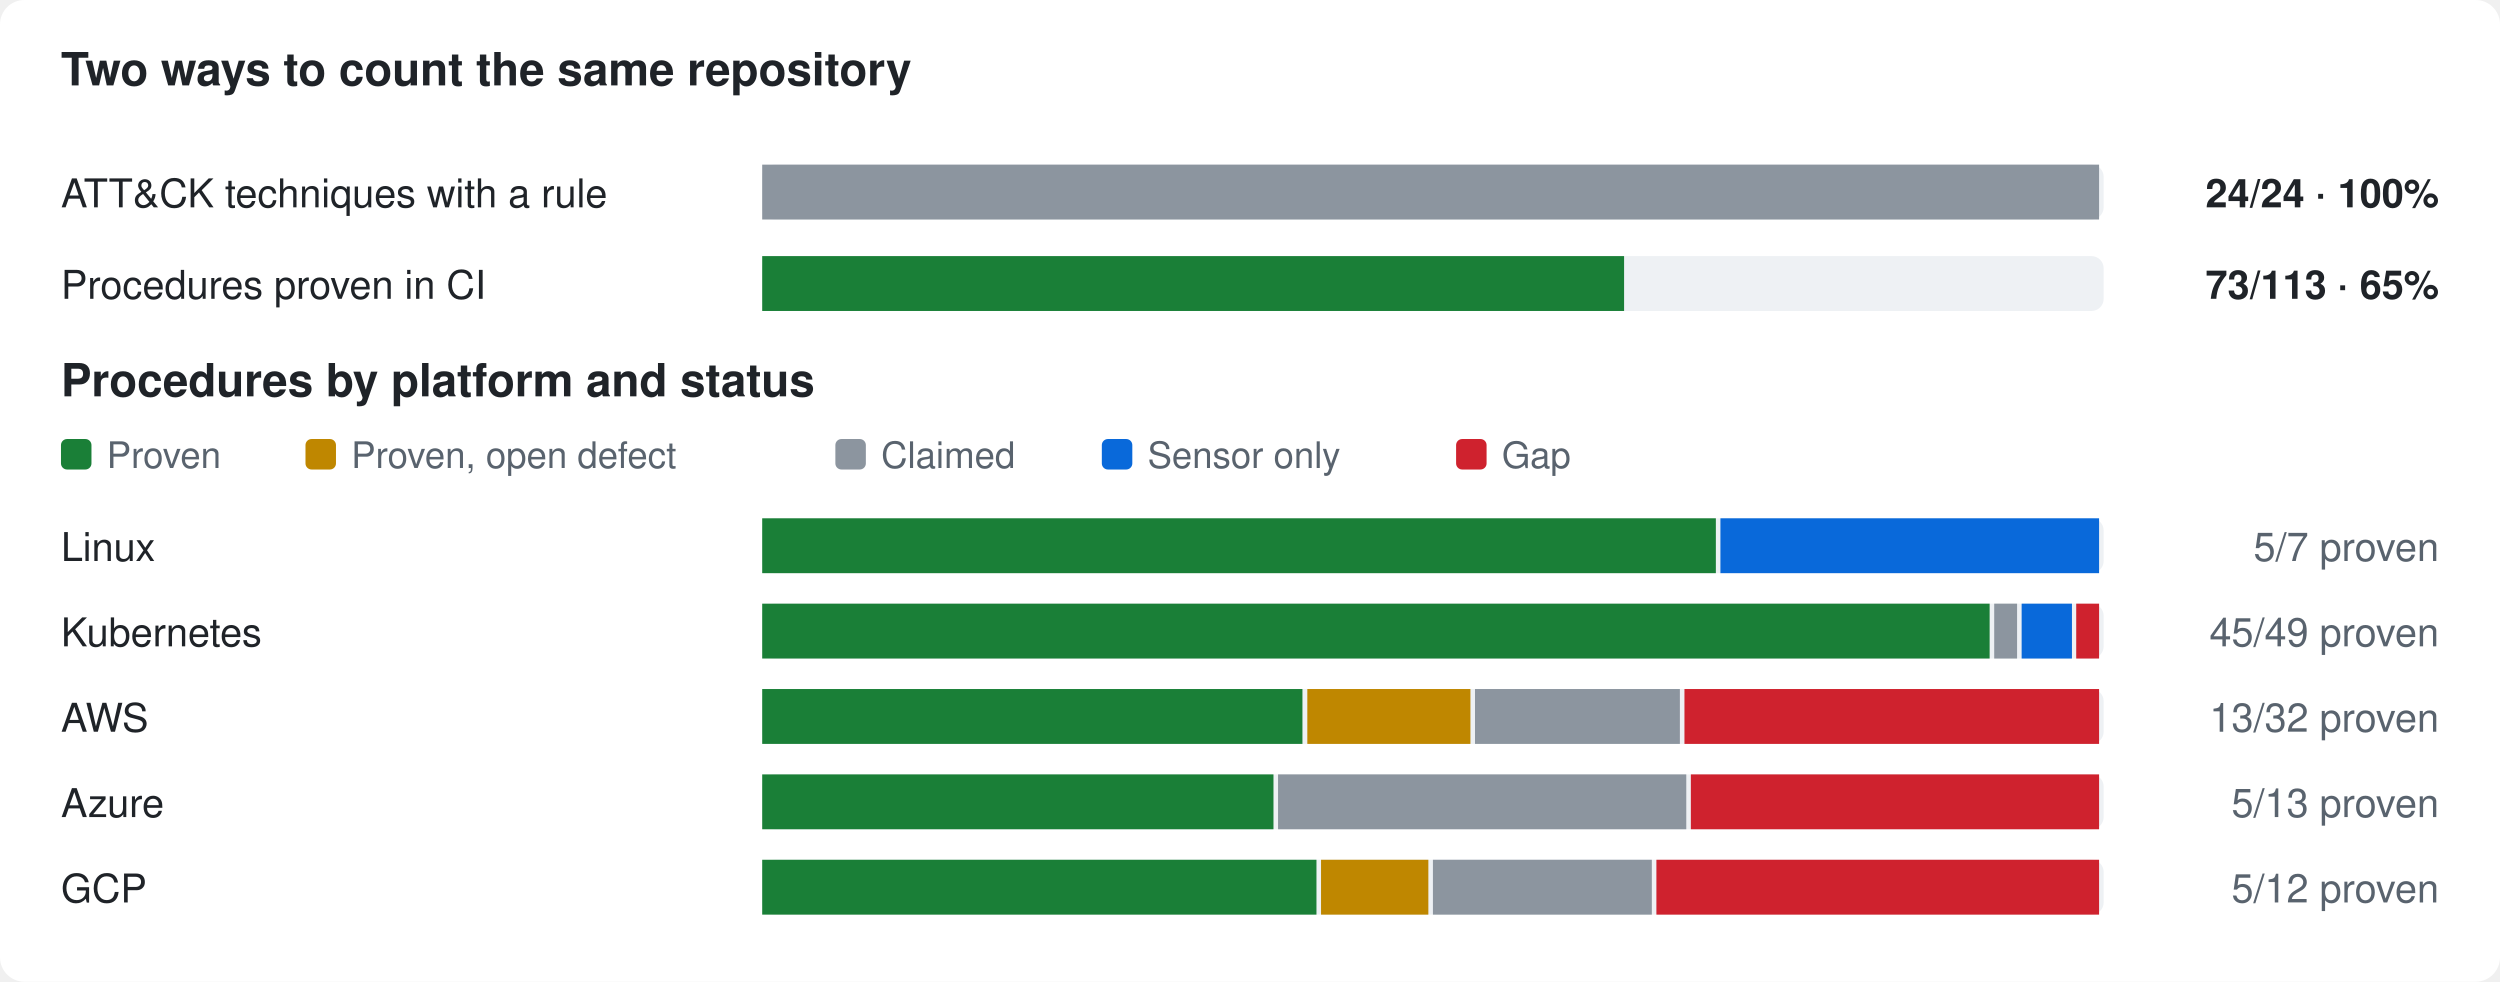
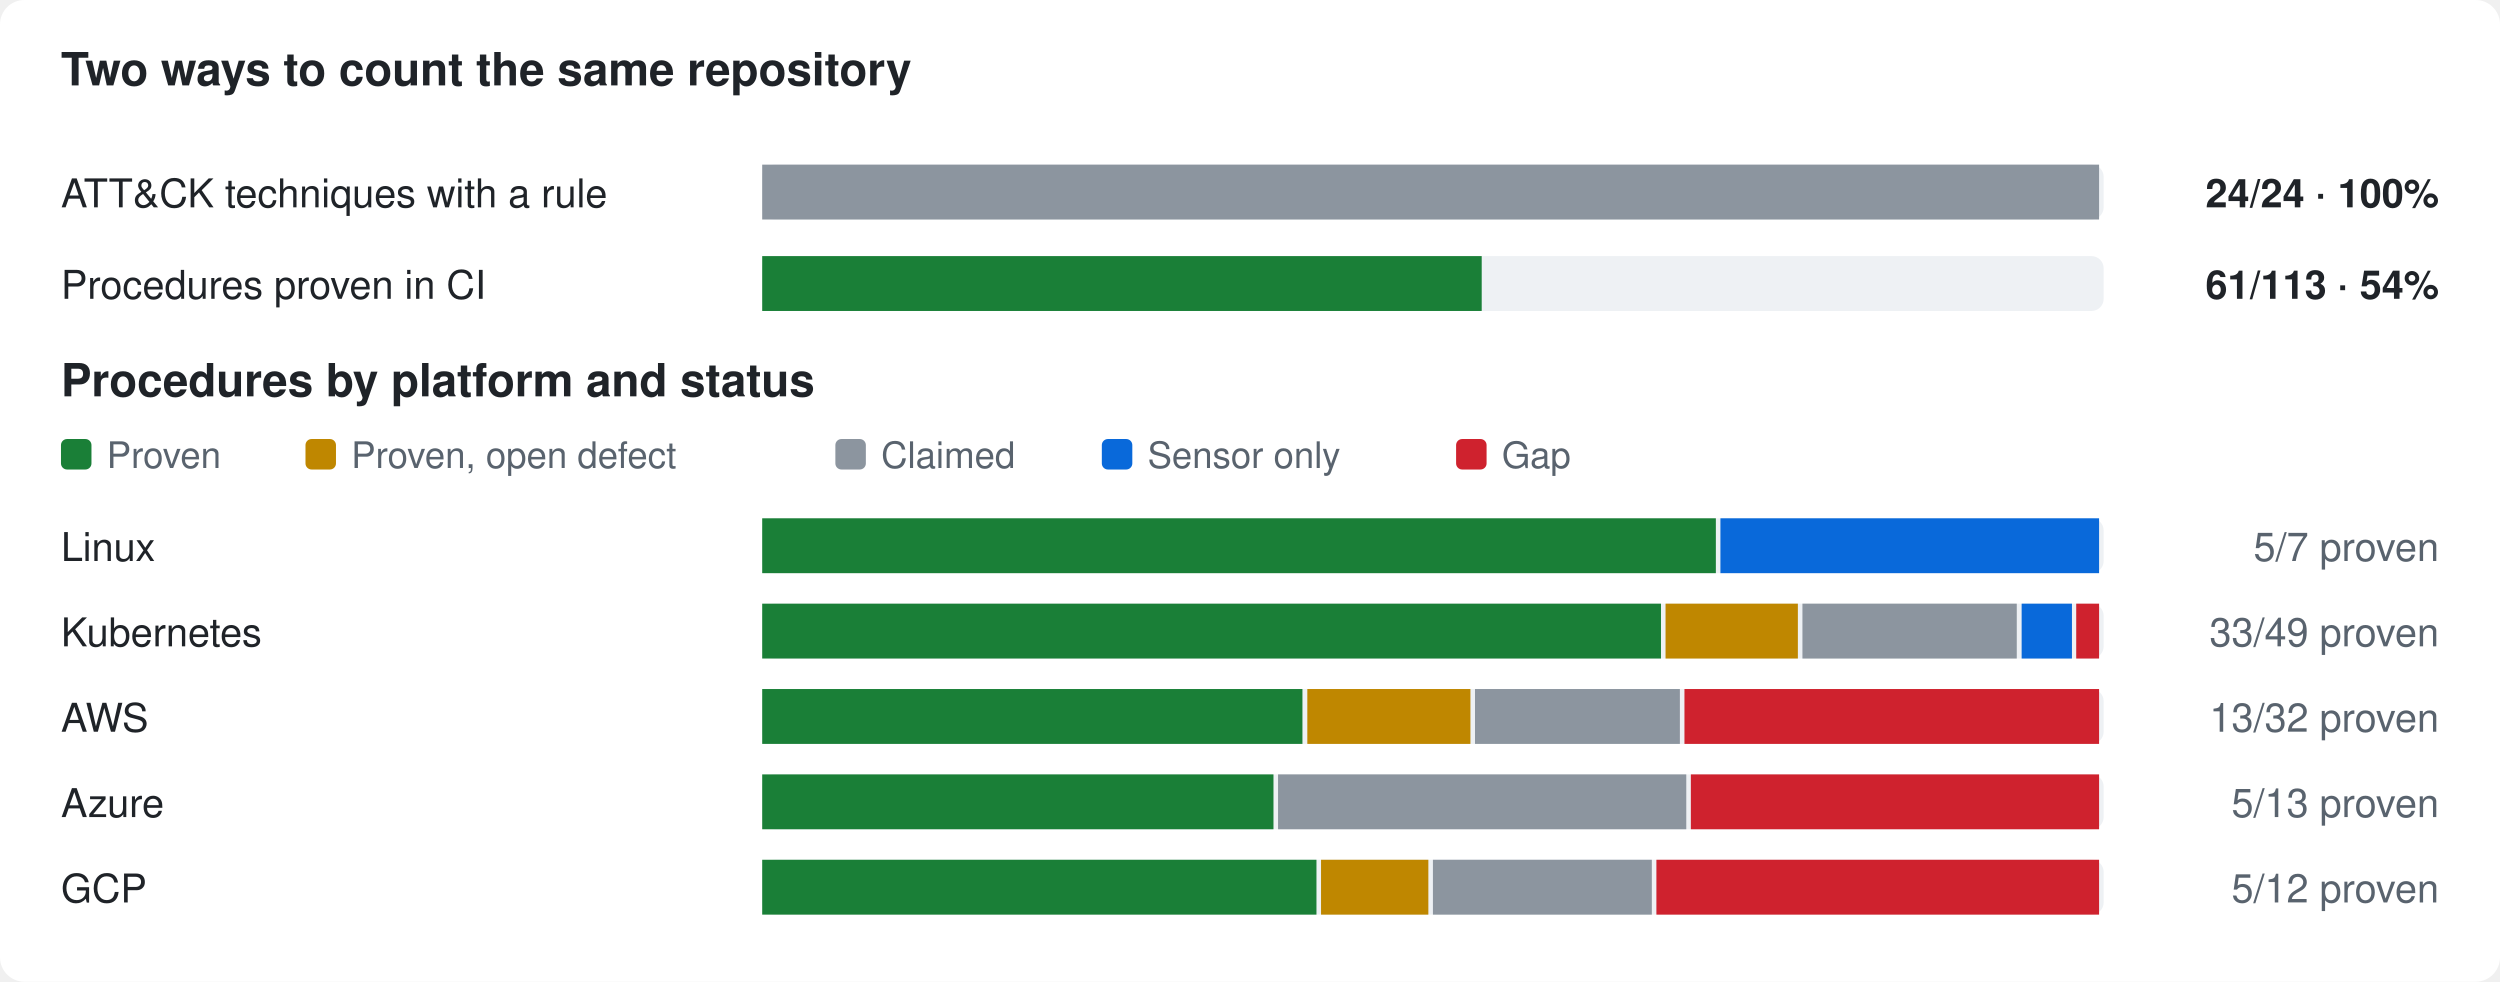
- <svg xmlns="http://www.w3.org/2000/svg" width="820" height="322" viewBox="0 0 820 322" font-family="-apple-system,BlinkMacSystemFont,'Segoe UI',Helvetica,Arial,sans-serif" role="img" aria-label="Procedure coverage: 73 of 113 procedures proven in CI">
+ <svg xmlns="http://www.w3.org/2000/svg" width="820" height="322" viewBox="0 0 820 322" font-family="-apple-system,BlinkMacSystemFont,'Segoe UI',Helvetica,Arial,sans-serif" role="img" aria-label="Procedure coverage: 61 of 113 procedures proven in CI">
  <rect width="820" height="322" rx="8" fill="#ffffff" />
  <text x="20" y="28" fill="#1f2328" font-size="15" font-weight="600" text-anchor="start">Two ways to count the same repository</text>
  <text x="20" y="68" fill="#1f2328" font-size="13" font-weight="400" text-anchor="start">ATT&amp;CK techniques with a rule</text>
  <rect x="250" y="54" width="440" height="18" rx="4" fill="#eef1f4" />
  <rect x="250.0" y="54" width="438.5" height="18" fill="#8c959f" />
  <text x="800" y="68" fill="#1f2328" font-size="13" font-weight="600" text-anchor="end">24/24 · 100%</text>
  <text x="20" y="98" fill="#1f2328" font-size="13" font-weight="400" text-anchor="start">Procedures proven in CI</text>
  <rect x="250" y="84" width="440" height="18" rx="4" fill="#eef1f4" />
-   <rect x="250.0" y="84" width="282.7" height="18" fill="#1a7f37" />
-   <text x="800" y="98" fill="#1f2328" font-size="13" font-weight="600" text-anchor="end">73/113 · 65%</text>
+   <rect x="250.0" y="84" width="236.0" height="18" fill="#1a7f37" />
+   <text x="800" y="98" fill="#1f2328" font-size="13" font-weight="600" text-anchor="end">61/113 · 54%</text>
  <text x="20" y="130" fill="#1f2328" font-size="15" font-weight="600" text-anchor="start">Procedures by platform and status</text>
  <rect x="20" y="144" width="10" height="10" rx="2" fill="#1a7f37" />
  <text x="35" y="153.5" fill="#59636e" font-size="12" font-weight="400" text-anchor="start">Proven</text>
  <rect x="100.2" y="144" width="10" height="10" rx="2" fill="#bf8700" />
  <text x="115.2" y="153.5" fill="#59636e" font-size="12" font-weight="400" text-anchor="start">Proven, open defect</text>
  <rect x="274.0" y="144" width="10" height="10" rx="2" fill="#8c959f" />
  <text x="289.0" y="153.5" fill="#59636e" font-size="12" font-weight="400" text-anchor="start">Claimed</text>
  <rect x="361.4" y="144" width="10" height="10" rx="2" fill="#0969da" />
  <text x="376.4" y="153.5" fill="#59636e" font-size="12" font-weight="400" text-anchor="start">Sensor only</text>
  <rect x="477.6" y="144" width="10" height="10" rx="2" fill="#cf222e" />
  <text x="492.6" y="153.5" fill="#59636e" font-size="12" font-weight="400" text-anchor="start">Gap</text>
  <text x="20" y="184" fill="#1f2328" font-size="13" font-weight="400" text-anchor="start">Linux</text>
  <rect x="250" y="170" width="440" height="18" rx="4" fill="#eef1f4" />
  <rect x="250.0" y="170" width="312.8" height="18" fill="#1a7f37" />
  <rect x="564.3" y="170" width="124.2" height="18" fill="#0969da" />
  <text x="800" y="184" fill="#59636e" font-size="13" font-weight="400" text-anchor="end">5/7 proven</text>
  <text x="20" y="212" fill="#1f2328" font-size="13" font-weight="400" text-anchor="start">Kubernetes</text>
  <rect x="250" y="198" width="440" height="18" rx="4" fill="#eef1f4" />
-   <rect x="250.0" y="198" width="402.6" height="18" fill="#1a7f37" />
-   <rect x="654.1" y="198" width="7.5" height="18" fill="#8c959f" />
+   <rect x="250.0" y="198" width="294.8" height="18" fill="#1a7f37" />
+   <rect x="546.3" y="198" width="43.4" height="18" fill="#bf8700" />
+   <rect x="591.2" y="198" width="70.3" height="18" fill="#8c959f" />
  <rect x="663.1" y="198" width="16.5" height="18" fill="#0969da" />
  <rect x="681.0" y="198" width="7.5" height="18" fill="#cf222e" />
-   <text x="800" y="212" fill="#59636e" font-size="13" font-weight="400" text-anchor="end">45/49 proven</text>
+   <text x="800" y="212" fill="#59636e" font-size="13" font-weight="400" text-anchor="end">33/49 proven</text>
  <text x="20" y="240" fill="#1f2328" font-size="13" font-weight="400" text-anchor="start">AWS</text>
  <rect x="250" y="226" width="440" height="18" rx="4" fill="#eef1f4" />
  <rect x="250.0" y="226" width="177.2" height="18" fill="#1a7f37" />
  <rect x="428.8" y="226" width="53.5" height="18" fill="#bf8700" />
  <rect x="483.8" y="226" width="67.2" height="18" fill="#8c959f" />
  <rect x="552.5" y="226" width="136.0" height="18" fill="#cf222e" />
  <text x="800" y="240" fill="#59636e" font-size="13" font-weight="400" text-anchor="end">13/32 proven</text>
  <text x="20" y="268" fill="#1f2328" font-size="13" font-weight="400" text-anchor="start">Azure</text>
  <rect x="250" y="254" width="440" height="18" rx="4" fill="#eef1f4" />
  <rect x="250.0" y="254" width="167.7" height="18" fill="#1a7f37" />
  <rect x="419.2" y="254" width="133.9" height="18" fill="#8c959f" />
  <rect x="554.6" y="254" width="133.9" height="18" fill="#cf222e" />
  <text x="800" y="268" fill="#59636e" font-size="13" font-weight="400" text-anchor="end">5/13 proven</text>
  <text x="20" y="296" fill="#1f2328" font-size="13" font-weight="400" text-anchor="start">GCP</text>
  <rect x="250" y="282" width="440" height="18" rx="4" fill="#eef1f4" />
  <rect x="250.0" y="282" width="181.8" height="18" fill="#1a7f37" />
  <rect x="433.3" y="282" width="35.2" height="18" fill="#bf8700" />
  <rect x="470.0" y="282" width="71.8" height="18" fill="#8c959f" />
  <rect x="543.3" y="282" width="145.2" height="18" fill="#cf222e" />
  <text x="800" y="296" fill="#59636e" font-size="13" font-weight="400" text-anchor="end">5/12 proven</text>
</svg>
